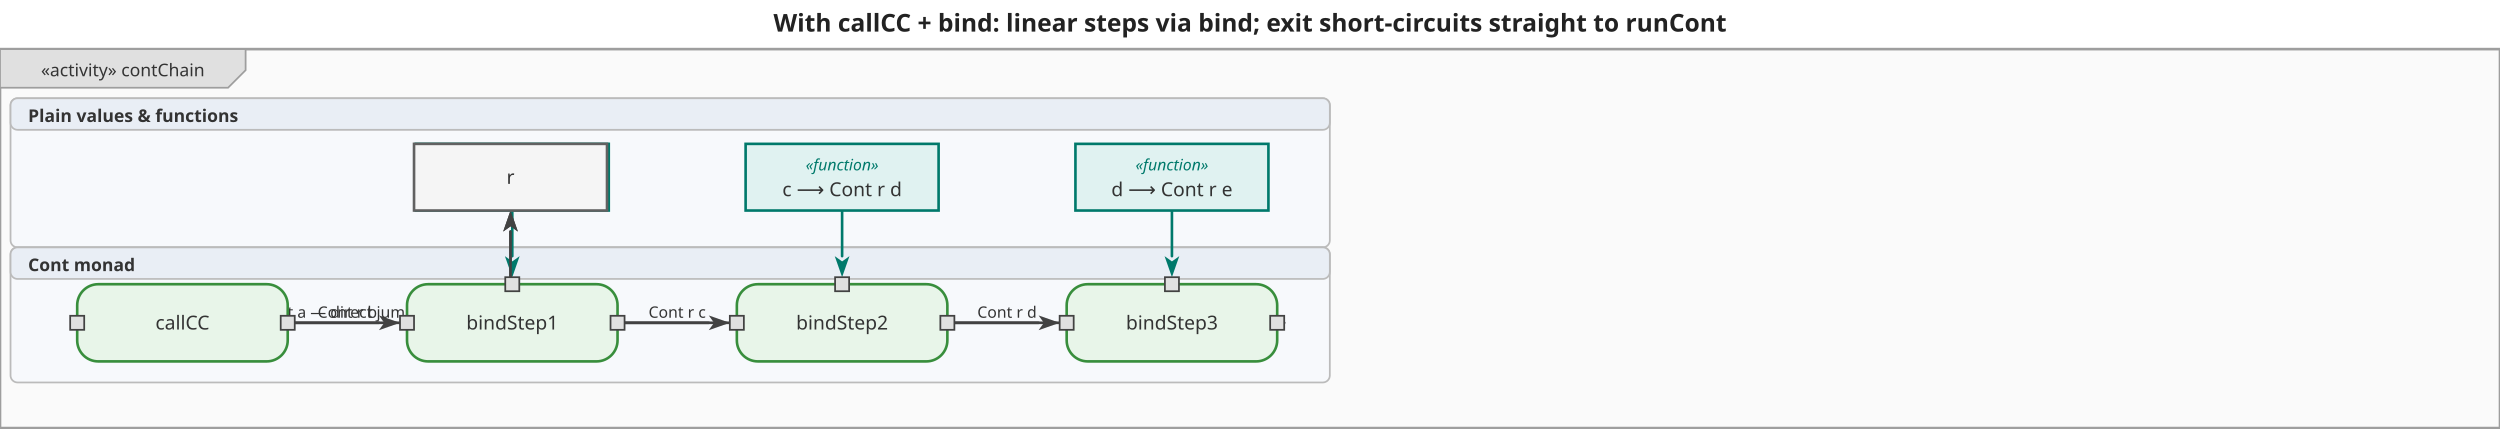
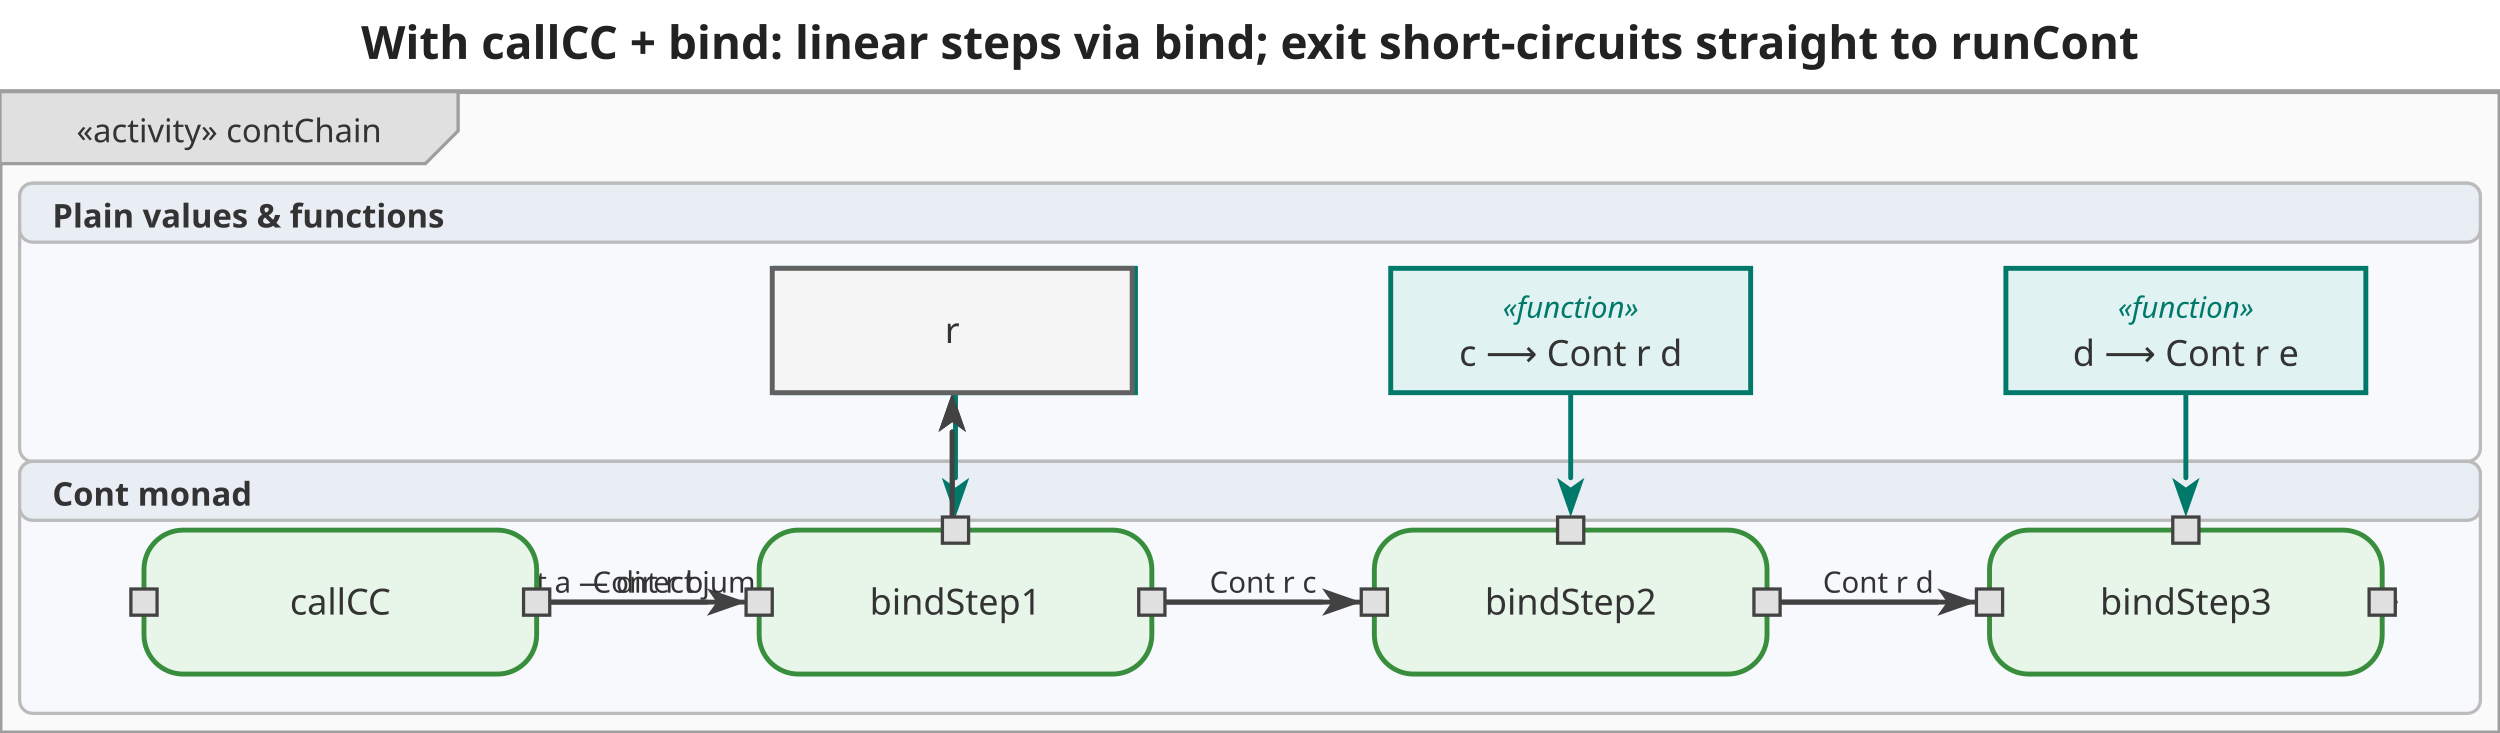
- <svg xmlns="http://www.w3.org/2000/svg" viewBox="0 0 1425 244" width="1425" height="244">
+ <svg xmlns="http://www.w3.org/2000/svg" viewBox="0 0 764 224" width="764" height="224">
  <defs>
    <marker id="arrowFilled" viewBox="0 0 10 10" refX="0" refY="5" markerWidth="8" markerHeight="8" orient="auto-start-reverse">
      <path d="M0,1.5 L10,5 L0,8.5 L2.5,5 Z" fill="#424242" />
    </marker>
    <marker id="arrowOpen" viewBox="0 0 10 10" refX="0" refY="5" markerWidth="8" markerHeight="8" orient="auto-start-reverse">
      <path d="M0,1.5 L10,5 L0,8.5" fill="none" stroke="#424242" stroke-width="1.25" />
    </marker>
    <marker id="arrowHof" viewBox="0 0 10 10" refX="0" refY="5" markerWidth="8" markerHeight="8" orient="auto-start-reverse">
      <path d="M0,1.5 L10,5 L0,8.5 L2.5,5 Z" fill="#00796b" />
    </marker>
  </defs>
-   <rect width="1425" height="244" fill="white" />
-   <text x="712.5" y="18" text-anchor="middle" font-size="14" font-weight="bold" font-family="sans-serif" fill="#222">With callCC + bind: linear steps via bind; exit short-circuits straight to runCont</text>
+   <rect width="764" height="224" fill="white" />
+   <text x="382" y="18" text-anchor="middle" font-size="14" font-weight="bold" font-family="sans-serif" fill="#222">With callCC + bind: linear steps via bind; exit short-circuits straight to runCont</text>
  <g transform="translate(0,28) scale(1)">
-     <rect x="0" y="0" width="1425" height="216" fill="#fafafa" stroke="#9e9e9e" stroke-width="1.5" />
+     <rect x="0" y="0" width="764" height="196" fill="#fafafa" stroke="#9e9e9e" stroke-width="1.5" />
    <g class="diagram-frame-tab tab-activity">
      <path d="M0,0 L140,0 L140,12 L130,22 L0,22 Z" fill="#e0e0e0" stroke="#9e9e9e" stroke-width="1" />
      <text x="70" y="12" text-anchor="middle" font-size="10" font-family="sans-serif" dominant-baseline="middle" fill="#333">«activity» contChain</text>
    </g>
    <g class="swimlane lane-plain">
      <rect x="6" y="28" width="752" height="85" fill="#f7f9fc" stroke="#bbbbbb" stroke-width="1" rx="4" ry="4" />
      <rect x="6" y="28" width="752" height="18" fill="#e9eef5" stroke="#bbbbbb" stroke-width="1" rx="4" ry="4" />
      <text x="16" y="38" text-anchor="start" font-size="10" font-weight="bold" font-family="sans-serif" dominant-baseline="middle" fill="#333">Plain values &amp; functions</text>
    </g>
    <g class="swimlane lane-monad">
      <rect x="6" y="113" width="752" height="77" fill="#f7f9fc" stroke="#bbbbbb" stroke-width="1" rx="4" ry="4" />
      <rect x="6" y="113" width="752" height="18" fill="#e9eef5" stroke="#bbbbbb" stroke-width="1" rx="4" ry="4" />
      <text x="16" y="123" text-anchor="start" font-size="10" font-weight="bold" font-family="sans-serif" dominant-baseline="middle" fill="#333">Cont monad</text>
    </g>
    <g class="edge">
      <path d="M164.0,156.0 L216.0,156.0" fill="none" stroke="#424242" stroke-width="1.5" stroke-linejoin="round" stroke-linecap="round" marker-end="url(#arrowFilled)" />
      <text x="198" y="150" text-anchor="middle" dominant-baseline="middle" font-size="9" font-family="sans-serif" fill="#333">Cont r b</text>
    </g>
    <g class="edge">
      <path d="M352.0,156.0 L404.0,156.0" fill="none" stroke="#424242" stroke-width="1.5" stroke-linejoin="round" stroke-linecap="round" marker-end="url(#arrowFilled)" />
      <text x="386" y="150" text-anchor="middle" dominant-baseline="middle" font-size="9" font-family="sans-serif" fill="#333">Cont r c</text>
    </g>
    <g class="edge">
      <path d="M540.0,156.0 L592.0,156.0" fill="none" stroke="#424242" stroke-width="1.5" stroke-linejoin="round" stroke-linecap="round" marker-end="url(#arrowFilled)" />
      <text x="574" y="150" text-anchor="middle" dominant-baseline="middle" font-size="9" font-family="sans-serif" fill="#333">Cont r d</text>
    </g>
    <g class="edge">
      <path d="M732.0,156.0 L297.0,156.0 Q291.0,156.0 291.0,150.0 L291.0,104.0" fill="none" stroke="#424242" stroke-width="1.5" stroke-linejoin="round" stroke-linecap="round" marker-end="url(#arrowFilled)" />
      <text x="509.5" y="150" text-anchor="middle" dominant-baseline="middle" font-size="9" font-family="sans-serif" fill="#333">runCont</text>
    </g>
    <g class="edge hof-edge">
      <path d="M292.0,92.0 L292.0,118.0" fill="none" stroke="#00796b" stroke-width="1.5" stroke-linejoin="round" stroke-linecap="round" marker-end="url(#arrowHof)" />
    </g>
    <g class="edge hof-edge">
      <path d="M480.0,92.0 L480.0,118.0" fill="none" stroke="#00796b" stroke-width="1.5" stroke-linejoin="round" stroke-linecap="round" marker-end="url(#arrowHof)" />
    </g>
    <g class="edge hof-edge">
      <path d="M668.0,92.0 L668.0,118.0" fill="none" stroke="#00796b" stroke-width="1.5" stroke-linejoin="round" stroke-linecap="round" marker-end="url(#arrowHof)" />
    </g>
    <g class="edge">
      <path d="M160.0,156.0 L285.0,156.0 Q291.0,156.0 291.0,150.0 L291.0,104.0" fill="none" stroke="#424242" stroke-width="1.5" stroke-linejoin="round" stroke-linecap="round" marker-end="url(#arrowFilled)" />
      <text x="227.5" y="150" text-anchor="middle" dominant-baseline="middle" font-size="9" font-family="sans-serif" fill="#333">exit a — direct jump (skips all binds)</text>
    </g>
    <g class="action-node">
      <rect x="44" y="134" width="120" height="44" rx="12" fill="#e8f5e9" stroke="#388e3c" stroke-width="1.5" />
      <text class="action-label" x="104" y="156" text-anchor="middle" font-size="11" font-family="sans-serif" dominant-baseline="middle" fill="#333">callCC</text>
      <g class="pin pin-in">
        <rect x="40" y="152" width="8" height="8" fill="#e0e0e0" stroke="#424242" stroke-width="1" />
      </g>
      <g class="pin pin-out">
        <rect x="160" y="152" width="8" height="8" fill="#e0e0e0" stroke="#424242" stroke-width="1" />
      </g>
    </g>
    <g class="action-node">
      <rect x="232" y="134" width="120" height="44" rx="12" fill="#e8f5e9" stroke="#388e3c" stroke-width="1.5" />
      <text class="action-label" x="292" y="156" text-anchor="middle" font-size="11" font-family="sans-serif" dominant-baseline="middle" fill="#333">bindStep1</text>
      <g class="pin pin-in">
        <rect x="228" y="152" width="8" height="8" fill="#e0e0e0" stroke="#424242" stroke-width="1" />
      </g>
      <g class="pin pin-in">
        <rect x="288" y="130" width="8" height="8" fill="#e0e0e0" stroke="#424242" stroke-width="1" />
      </g>
      <g class="pin pin-out">
        <rect x="348" y="152" width="8" height="8" fill="#e0e0e0" stroke="#424242" stroke-width="1" />
      </g>
    </g>
    <g class="action-node">
      <rect x="420" y="134" width="120" height="44" rx="12" fill="#e8f5e9" stroke="#388e3c" stroke-width="1.5" />
      <text class="action-label" x="480" y="156" text-anchor="middle" font-size="11" font-family="sans-serif" dominant-baseline="middle" fill="#333">bindStep2</text>
      <g class="pin pin-in">
        <rect x="416" y="152" width="8" height="8" fill="#e0e0e0" stroke="#424242" stroke-width="1" />
      </g>
      <g class="pin pin-in">
        <rect x="476" y="130" width="8" height="8" fill="#e0e0e0" stroke="#424242" stroke-width="1" />
      </g>
      <g class="pin pin-out">
        <rect x="536" y="152" width="8" height="8" fill="#e0e0e0" stroke="#424242" stroke-width="1" />
      </g>
    </g>
    <g class="action-node">
      <rect x="608" y="134" width="120" height="44" rx="12" fill="#e8f5e9" stroke="#388e3c" stroke-width="1.5" />
      <text class="action-label" x="668" y="156" text-anchor="middle" font-size="11" font-family="sans-serif" dominant-baseline="middle" fill="#333">bindStep3</text>
      <g class="pin pin-in">
        <rect x="604" y="152" width="8" height="8" fill="#e0e0e0" stroke="#424242" stroke-width="1" />
      </g>
      <g class="pin pin-in">
        <rect x="664" y="130" width="8" height="8" fill="#e0e0e0" stroke="#424242" stroke-width="1" />
      </g>
      <g class="pin pin-out">
        <rect x="724" y="152" width="8" height="8" fill="#e0e0e0" stroke="#424242" stroke-width="1" />
      </g>
    </g>
    <g class="object-node hof">
      <rect x="237" y="54" width="110" height="38" fill="#e0f2f1" stroke="#00796b" stroke-width="1.5" />
      <text x="292" y="66" text-anchor="middle" font-size="9" font-style="italic" font-family="sans-serif" dominant-baseline="middle" fill="#00796b">«function»</text>
      <text x="292" y="80" text-anchor="middle" font-size="11" font-family="sans-serif" dominant-baseline="middle" fill="#333">b ⟶ Cont r c</text>
    </g>
    <g class="object-node hof">
      <rect x="425" y="54" width="110" height="38" fill="#e0f2f1" stroke="#00796b" stroke-width="1.5" />
      <text x="480" y="66" text-anchor="middle" font-size="9" font-style="italic" font-family="sans-serif" dominant-baseline="middle" fill="#00796b">«function»</text>
      <text x="480" y="80" text-anchor="middle" font-size="11" font-family="sans-serif" dominant-baseline="middle" fill="#333">c ⟶ Cont r d</text>
    </g>
    <g class="object-node hof">
      <rect x="613" y="54" width="110" height="38" fill="#e0f2f1" stroke="#00796b" stroke-width="1.5" />
      <text x="668" y="66" text-anchor="middle" font-size="9" font-style="italic" font-family="sans-serif" dominant-baseline="middle" fill="#00796b">«function»</text>
      <text x="668" y="80" text-anchor="middle" font-size="11" font-family="sans-serif" dominant-baseline="middle" fill="#333">d ⟶ Cont r e</text>
    </g>
    <g class="object-node">
      <rect x="236" y="54" width="110" height="38" fill="#f5f5f5" stroke="#616161" stroke-width="1.5" />
      <text x="291" y="73" text-anchor="middle" font-size="11" font-family="sans-serif" dominant-baseline="middle" fill="#333">r</text>
    </g>
  </g>
</svg>
